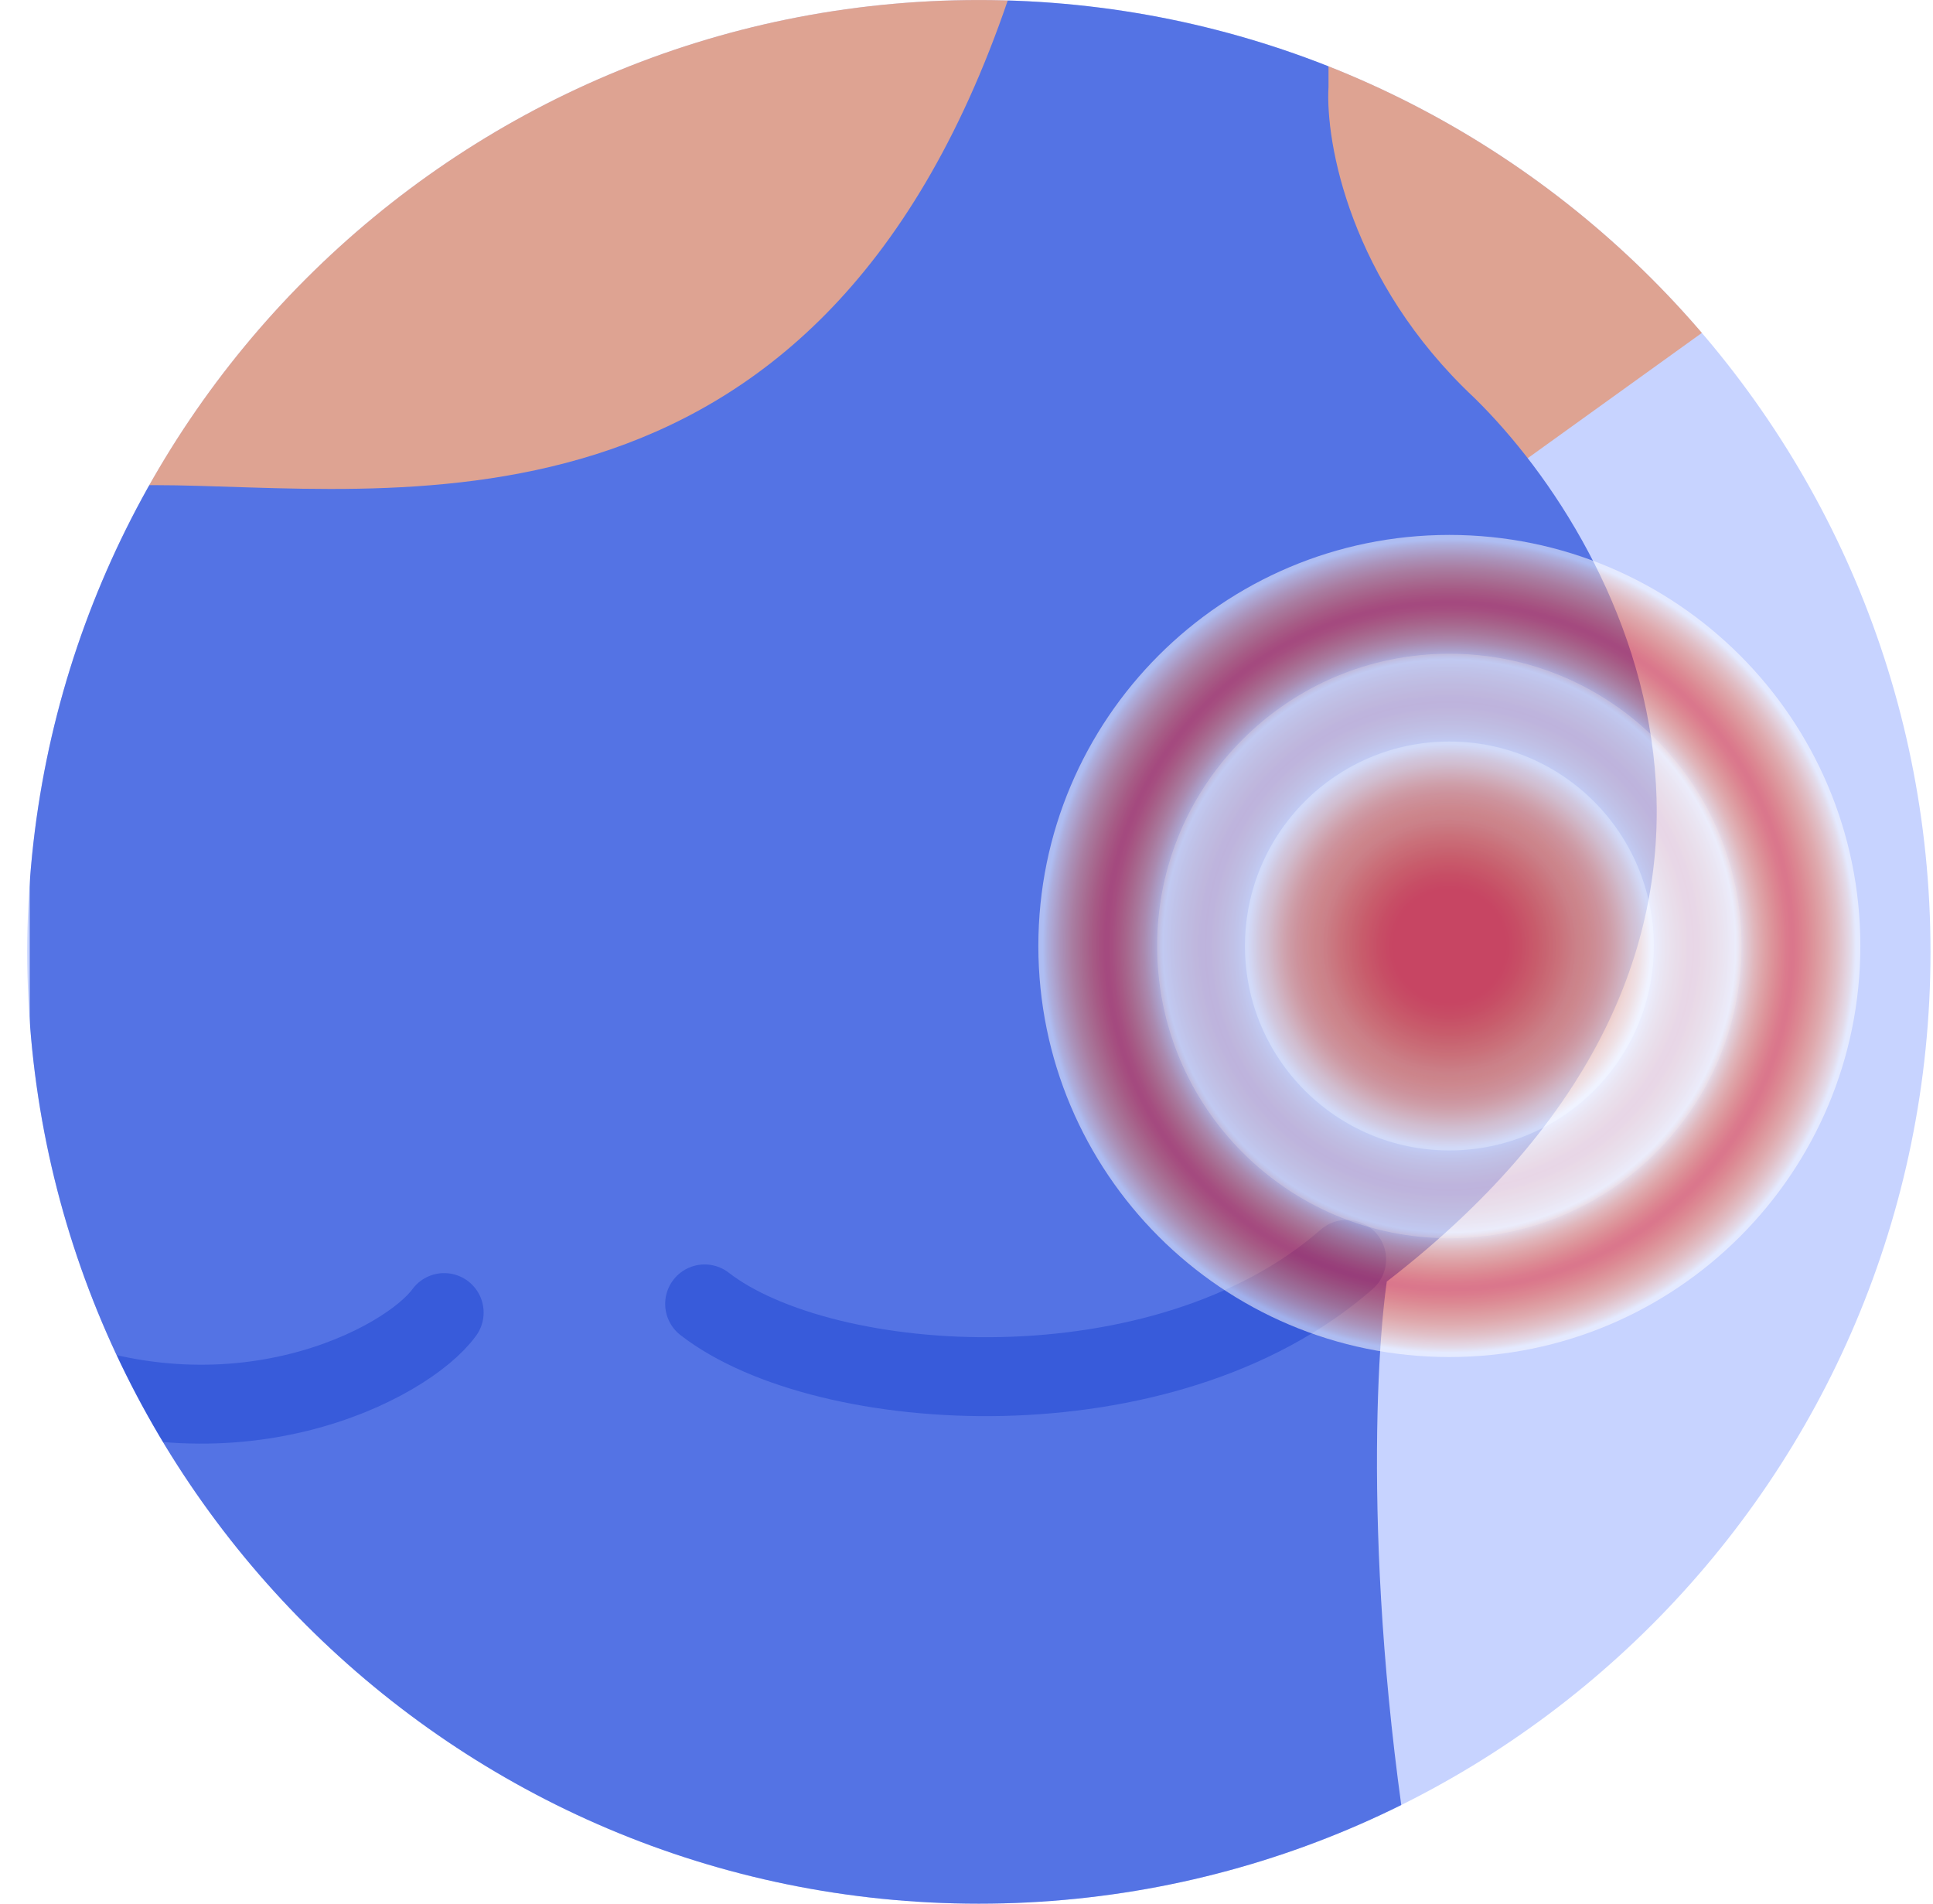
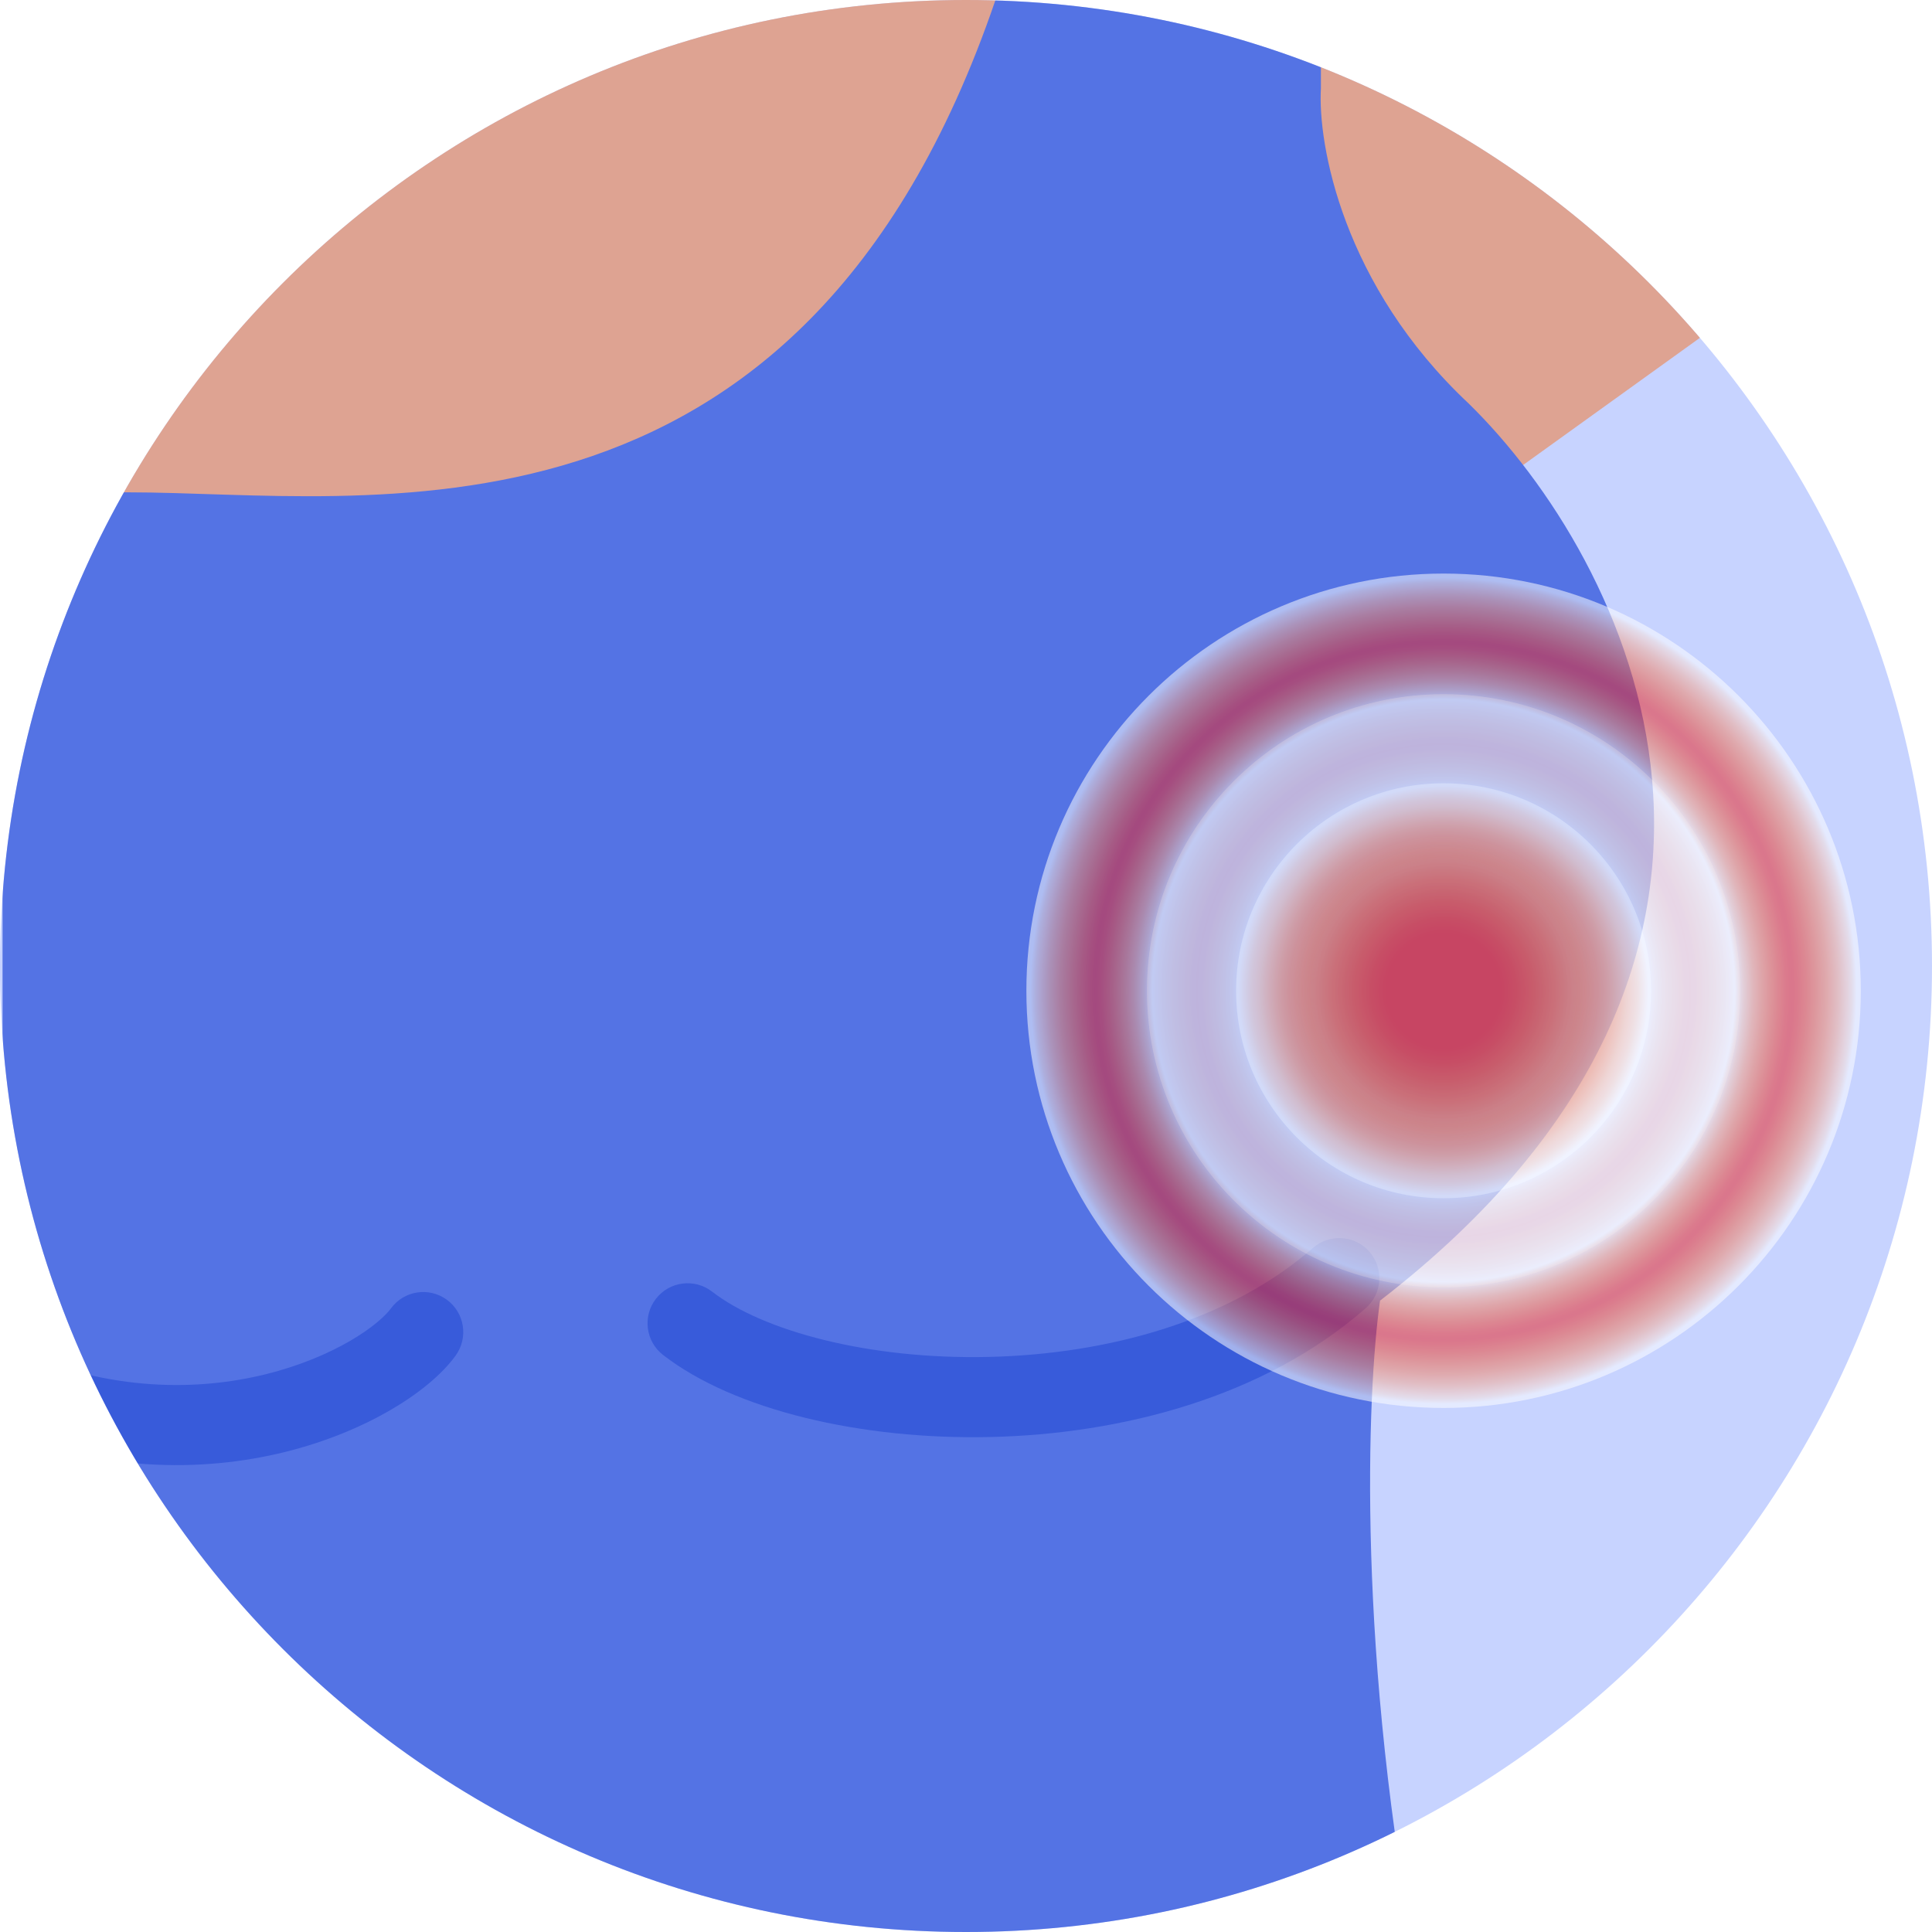
- <svg xmlns="http://www.w3.org/2000/svg" width="65" height="64" viewBox="0 0 65 64" fill="none">
-   <circle cx="32.916" cy="32.001" r="32" fill="#C7D3FF" />
-   <mask id="mask0_702_11090" style="mask-type:alpha" maskUnits="userSpaceOnUse" x="0" y="0" width="65" height="65">
-     <circle cx="32.916" cy="32.001" r="32" fill="#C7D3FF" />
+ <svg xmlns="http://www.w3.org/2000/svg" width="64" height="64" viewBox="0 0 64 64" fill="none">
+   <circle cx="32" cy="32" r="32" fill="#C7D3FF" />
+   <mask id="mask0_725_4406" style="mask-type:alpha" maskUnits="userSpaceOnUse" x="0" y="0" width="64" height="64">
+     <circle cx="32" cy="32" r="32" fill="#C7D3FF" />
  </mask>
-   <g mask="url(#mask0_702_11090)">
-     <rect x="38.916" y="3.759" width="15" height="16.727" transform="rotate(-35.7274 38.9165 3.75895)" fill="#DEA392" />
-     <rect x="2.916" y="-2.016" width="31" height="21" fill="#DEA392" />
-     <path d="M33.898 -0.016C27.418 18.983 13 16.31 5.163 16.31H1V65.616H47.939C45.849 54.906 46.197 46.133 46.633 43.086C61.523 31.592 54.796 18.487 49.572 13.371C45.392 9.453 44.565 4.773 44.673 2.922V-0.016H33.898Z" fill="#5473E4" />
-     <path d="M14.936 44.128C13.674 45.864 7.801 48.934 0.949 45.973" stroke="#385BDA" stroke-width="2.653" stroke-linecap="round" />
-     <path d="M23.694 43.837C27.73 46.966 39.14 47.715 45.283 42.34" stroke="#385BDA" stroke-width="2.653" stroke-linecap="round" />
+   <g mask="url(#mask0_725_4406)">
+     <rect x="38" y="3.758" width="15" height="16.727" transform="rotate(-35.7274 38 3.75813)" fill="#DEA392" />
+     <rect x="2" y="-2.017" width="31" height="21" fill="#DEA392" />
+     <path d="M32.982 -0.017C26.502 18.983 12.084 16.309 4.247 16.309H0.084V65.615H47.022C44.933 54.905 45.281 46.132 45.716 43.085C60.606 31.591 53.88 18.486 48.655 13.37C44.475 9.452 43.648 4.772 43.757 2.921V-0.017H32.982Z" fill="#5473E4" />
+     <path d="M12.947 43.347C13.377 42.754 14.207 42.623 14.799 43.053C15.392 43.484 15.523 44.314 15.092 44.907C14.628 45.546 13.854 46.175 12.932 46.711C11.987 47.26 10.803 47.761 9.441 48.099C6.708 48.775 3.226 48.797 -0.494 47.189C-1.167 46.899 -1.476 46.118 -1.185 45.446C-0.895 44.773 -0.114 44.464 0.558 44.754C3.69 46.108 6.572 46.075 8.804 45.523C9.924 45.246 10.873 44.84 11.599 44.418C12.347 43.982 12.78 43.576 12.947 43.347Z" fill="#385BDA" />
+     <path d="M43.492 41.34C44.044 40.858 44.882 40.913 45.365 41.465C45.847 42.016 45.791 42.855 45.24 43.337C41.855 46.3 37.121 47.505 32.812 47.603C28.543 47.7 24.325 46.715 21.964 44.884C21.386 44.435 21.28 43.602 21.729 43.023C22.178 42.444 23.012 42.339 23.591 42.788C25.266 44.087 28.771 45.041 32.751 44.95C36.692 44.861 40.735 43.753 43.492 41.34Z" fill="#385BDA" />
    <g opacity="0.75">
-       <path opacity="0.5" d="M48.736 41.629C54.162 41.629 58.561 37.23 58.561 31.804C58.561 26.377 54.162 21.978 48.736 21.978C43.309 21.978 38.91 26.377 38.91 31.804C38.91 37.23 43.309 41.629 48.736 41.629Z" fill="url(#paint0_radial_702_11090)" />
-       <path opacity="0.7" d="M62.557 31.803C62.557 39.435 56.368 45.623 48.736 45.623C41.105 45.623 34.916 39.435 34.916 31.803C34.916 24.172 41.105 17.984 48.736 17.984C56.368 17.984 62.557 24.172 62.557 31.803Z" fill="url(#paint1_radial_702_11090)" />
-       <path opacity="0.5" d="M48.736 37.975C52.144 37.975 54.907 35.212 54.907 31.804C54.907 28.395 52.144 25.632 48.736 25.632C45.328 25.632 42.564 28.395 42.564 31.804C42.564 35.212 45.328 37.975 48.736 37.975Z" fill="url(#paint2_radial_702_11090)" />
-       <path opacity="0.9" d="M55.609 31.804C55.609 35.599 52.532 38.676 48.736 38.676C44.942 38.676 41.865 35.599 41.865 31.804C41.865 28.008 44.942 24.931 48.736 24.931C52.532 24.931 55.609 28.008 55.609 31.804Z" fill="url(#paint3_radial_702_11090)" />
+       <path opacity="0.5" d="M47.819 42.645C53.246 42.645 57.645 38.246 57.645 32.82C57.645 27.394 53.246 22.995 47.819 22.995C42.393 22.995 37.994 27.394 37.994 32.82C37.994 38.246 42.393 42.645 47.819 42.645Z" fill="url(#paint0_radial_725_4406)" />
+       <path opacity="0.7" d="M61.641 32.82C61.641 40.452 55.452 46.64 47.82 46.64C40.188 46.64 34 40.452 34 32.82C34 25.188 40.189 19 47.82 19C55.452 19 61.641 25.188 61.641 32.82Z" fill="url(#paint1_radial_725_4406)" />
+       <path opacity="0.5" d="M47.819 38.992C51.228 38.992 53.991 36.228 53.991 32.82C53.991 29.412 51.228 26.648 47.819 26.648C44.411 26.648 41.648 29.412 41.648 32.82C41.648 36.228 44.411 38.992 47.819 38.992Z" fill="url(#paint2_radial_725_4406)" />
+       <path opacity="0.9" d="M54.692 32.82C54.692 36.615 51.615 39.693 47.82 39.693C44.025 39.693 40.948 36.615 40.948 32.82C40.948 29.024 44.025 25.948 47.82 25.948C51.615 25.948 54.692 29.024 54.692 32.82Z" fill="url(#paint3_radial_725_4406)" />
    </g>
  </g>
  <defs>
-     <radialGradient id="paint0_radial_702_11090" cx="0" cy="0" r="1" gradientUnits="userSpaceOnUse" gradientTransform="translate(48.7358 31.8036) scale(9.82544)">
+     <radialGradient id="paint0_radial_725_4406" cx="0" cy="0" r="1" gradientUnits="userSpaceOnUse" gradientTransform="translate(47.8193 32.82) scale(9.82544)">
      <stop offset="0.695" stop-color="white" />
      <stop offset="0.717" stop-color="#FBCAB5" />
      <stop offset="0.74" stop-color="#F79D7F" />
      <stop offset="0.762" stop-color="#F47A5A" />
      <stop offset="0.783" stop-color="#F15B3F" />
      <stop offset="0.802" stop-color="#EF402E" />
      <stop offset="0.819" stop-color="#EE2B26" />
      <stop offset="0.833" stop-color="#ED2224" />
      <stop offset="0.846" stop-color="#EE2D26" />
      <stop offset="0.866" stop-color="#EF4430" />
      <stop offset="0.889" stop-color="#F26245" />
      <stop offset="0.916" stop-color="#F58565" />
      <stop offset="0.944" stop-color="#F9AE94" />
      <stop offset="0.975" stop-color="#FEE3D7" />
      <stop offset="0.987" stop-color="white" />
    </radialGradient>
-     <radialGradient id="paint1_radial_702_11090" cx="0" cy="0" r="1" gradientUnits="userSpaceOnUse" gradientTransform="translate(48.7366 31.8035) scale(13.8202)">
+     <radialGradient id="paint1_radial_725_4406" cx="0" cy="0" r="1" gradientUnits="userSpaceOnUse" gradientTransform="translate(47.8202 32.82) scale(13.8202)">
      <stop offset="0.695" stop-color="white" />
      <stop offset="0.717" stop-color="#FBCAB5" />
      <stop offset="0.74" stop-color="#F79D7F" />
      <stop offset="0.762" stop-color="#F47A5A" />
      <stop offset="0.783" stop-color="#F15B3F" />
      <stop offset="0.802" stop-color="#EF402E" />
      <stop offset="0.819" stop-color="#EE2B26" />
      <stop offset="0.833" stop-color="#ED2224" />
      <stop offset="0.846" stop-color="#EE2D26" />
      <stop offset="0.866" stop-color="#EF4430" />
      <stop offset="0.889" stop-color="#F26245" />
      <stop offset="0.916" stop-color="#F58565" />
      <stop offset="0.944" stop-color="#F9AE94" />
      <stop offset="0.975" stop-color="#FEE3D7" />
      <stop offset="0.987" stop-color="white" />
    </radialGradient>
-     <radialGradient id="paint2_radial_702_11090" cx="0" cy="0" r="1" gradientUnits="userSpaceOnUse" gradientTransform="translate(48.7358 31.8036) scale(6.17138 6.17138)">
+     <radialGradient id="paint2_radial_725_4406" cx="0" cy="0" r="1" gradientUnits="userSpaceOnUse" gradientTransform="translate(47.8193 32.82) scale(6.17138 6.17138)">
      <stop offset="0.695" stop-color="white" />
      <stop offset="0.717" stop-color="#FBCAB5" />
      <stop offset="0.74" stop-color="#F79D7F" />
      <stop offset="0.762" stop-color="#F47A5A" />
      <stop offset="0.783" stop-color="#F15B3F" />
      <stop offset="0.802" stop-color="#EF402E" />
      <stop offset="0.819" stop-color="#EE2B26" />
      <stop offset="0.833" stop-color="#ED2224" />
      <stop offset="0.846" stop-color="#EE2D26" />
      <stop offset="0.866" stop-color="#EF4430" />
      <stop offset="0.889" stop-color="#F26245" />
      <stop offset="0.916" stop-color="#F58565" />
      <stop offset="0.944" stop-color="#F9AE94" />
      <stop offset="0.975" stop-color="#FEE3D7" />
      <stop offset="0.987" stop-color="white" />
    </radialGradient>
-     <radialGradient id="paint3_radial_702_11090" cx="0" cy="0" r="1" gradientUnits="userSpaceOnUse" gradientTransform="translate(48.7365 31.8036) scale(6.87235 6.87235)">
+     <radialGradient id="paint3_radial_725_4406" cx="0" cy="0" r="1" gradientUnits="userSpaceOnUse" gradientTransform="translate(47.82 32.82) scale(6.87235 6.87235)">
      <stop offset="0.278" stop-color="#ED2224" />
      <stop offset="0.34" stop-color="#EE2D26" />
      <stop offset="0.431" stop-color="#EF4430" />
      <stop offset="0.539" stop-color="#F26245" />
      <stop offset="0.659" stop-color="#F58565" />
      <stop offset="0.791" stop-color="#F9AE94" />
      <stop offset="0.93" stop-color="#FEE3D7" />
      <stop offset="0.987" stop-color="white" />
    </radialGradient>
  </defs>
</svg>
